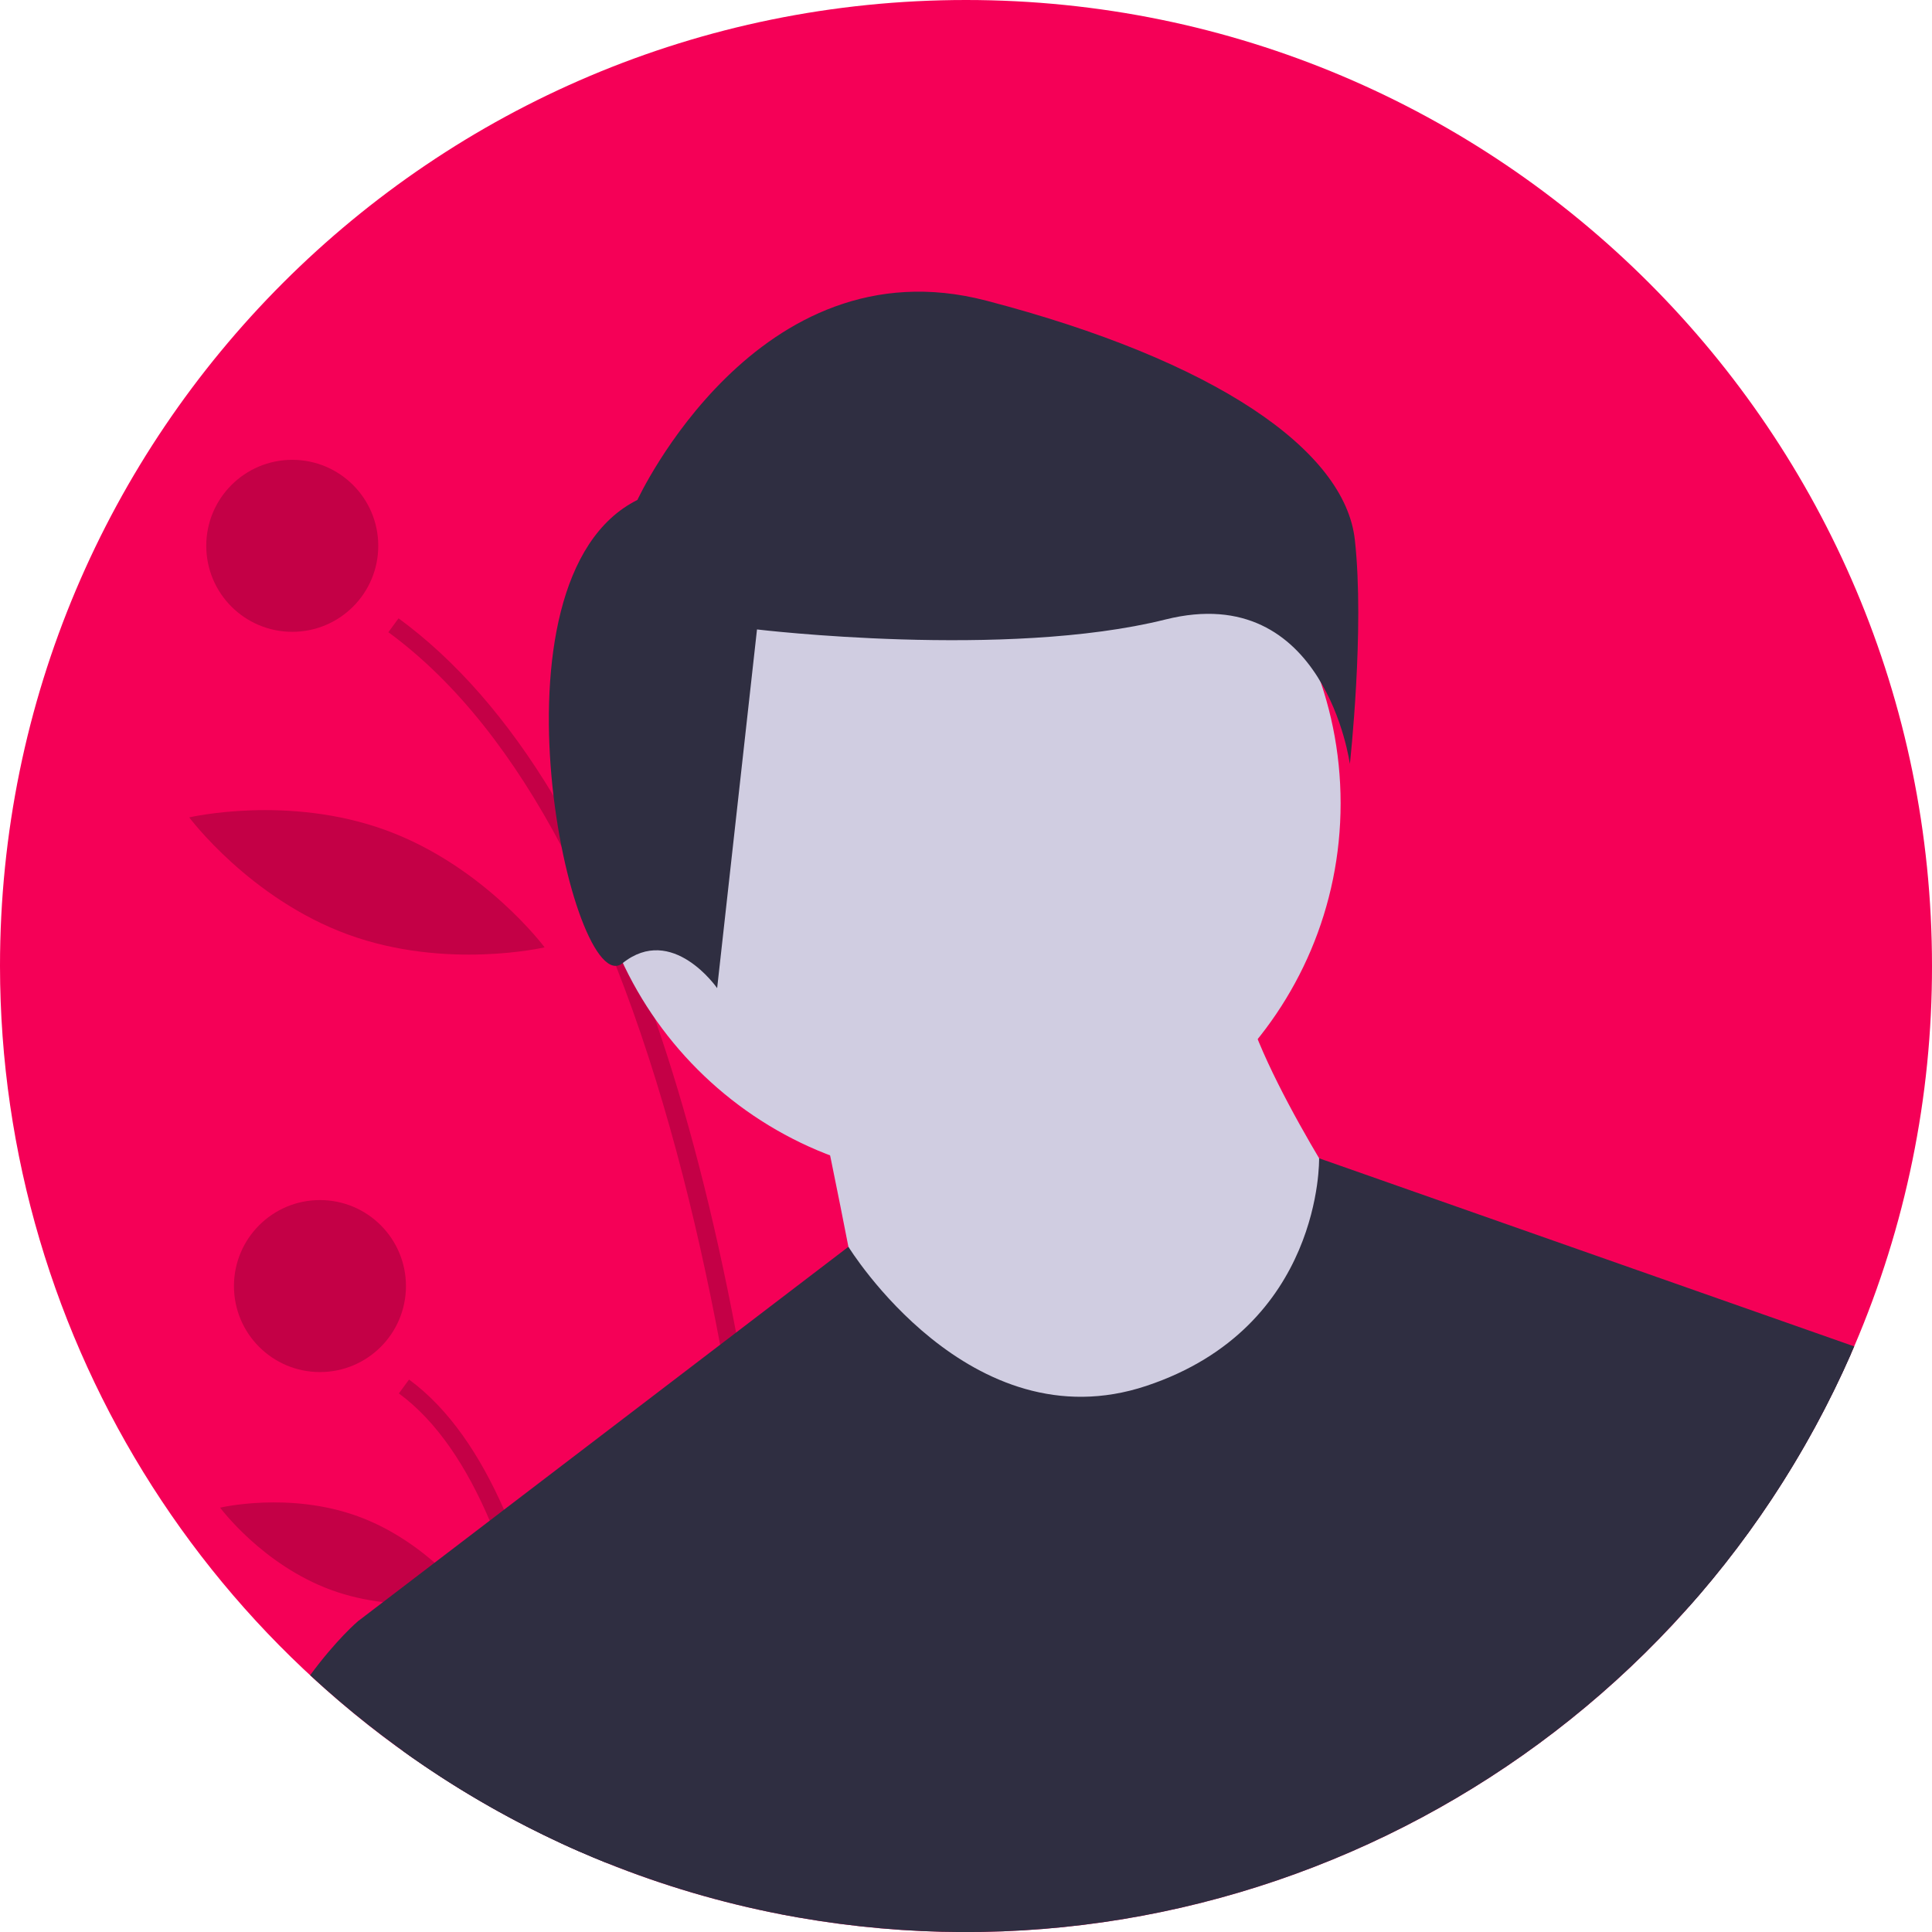
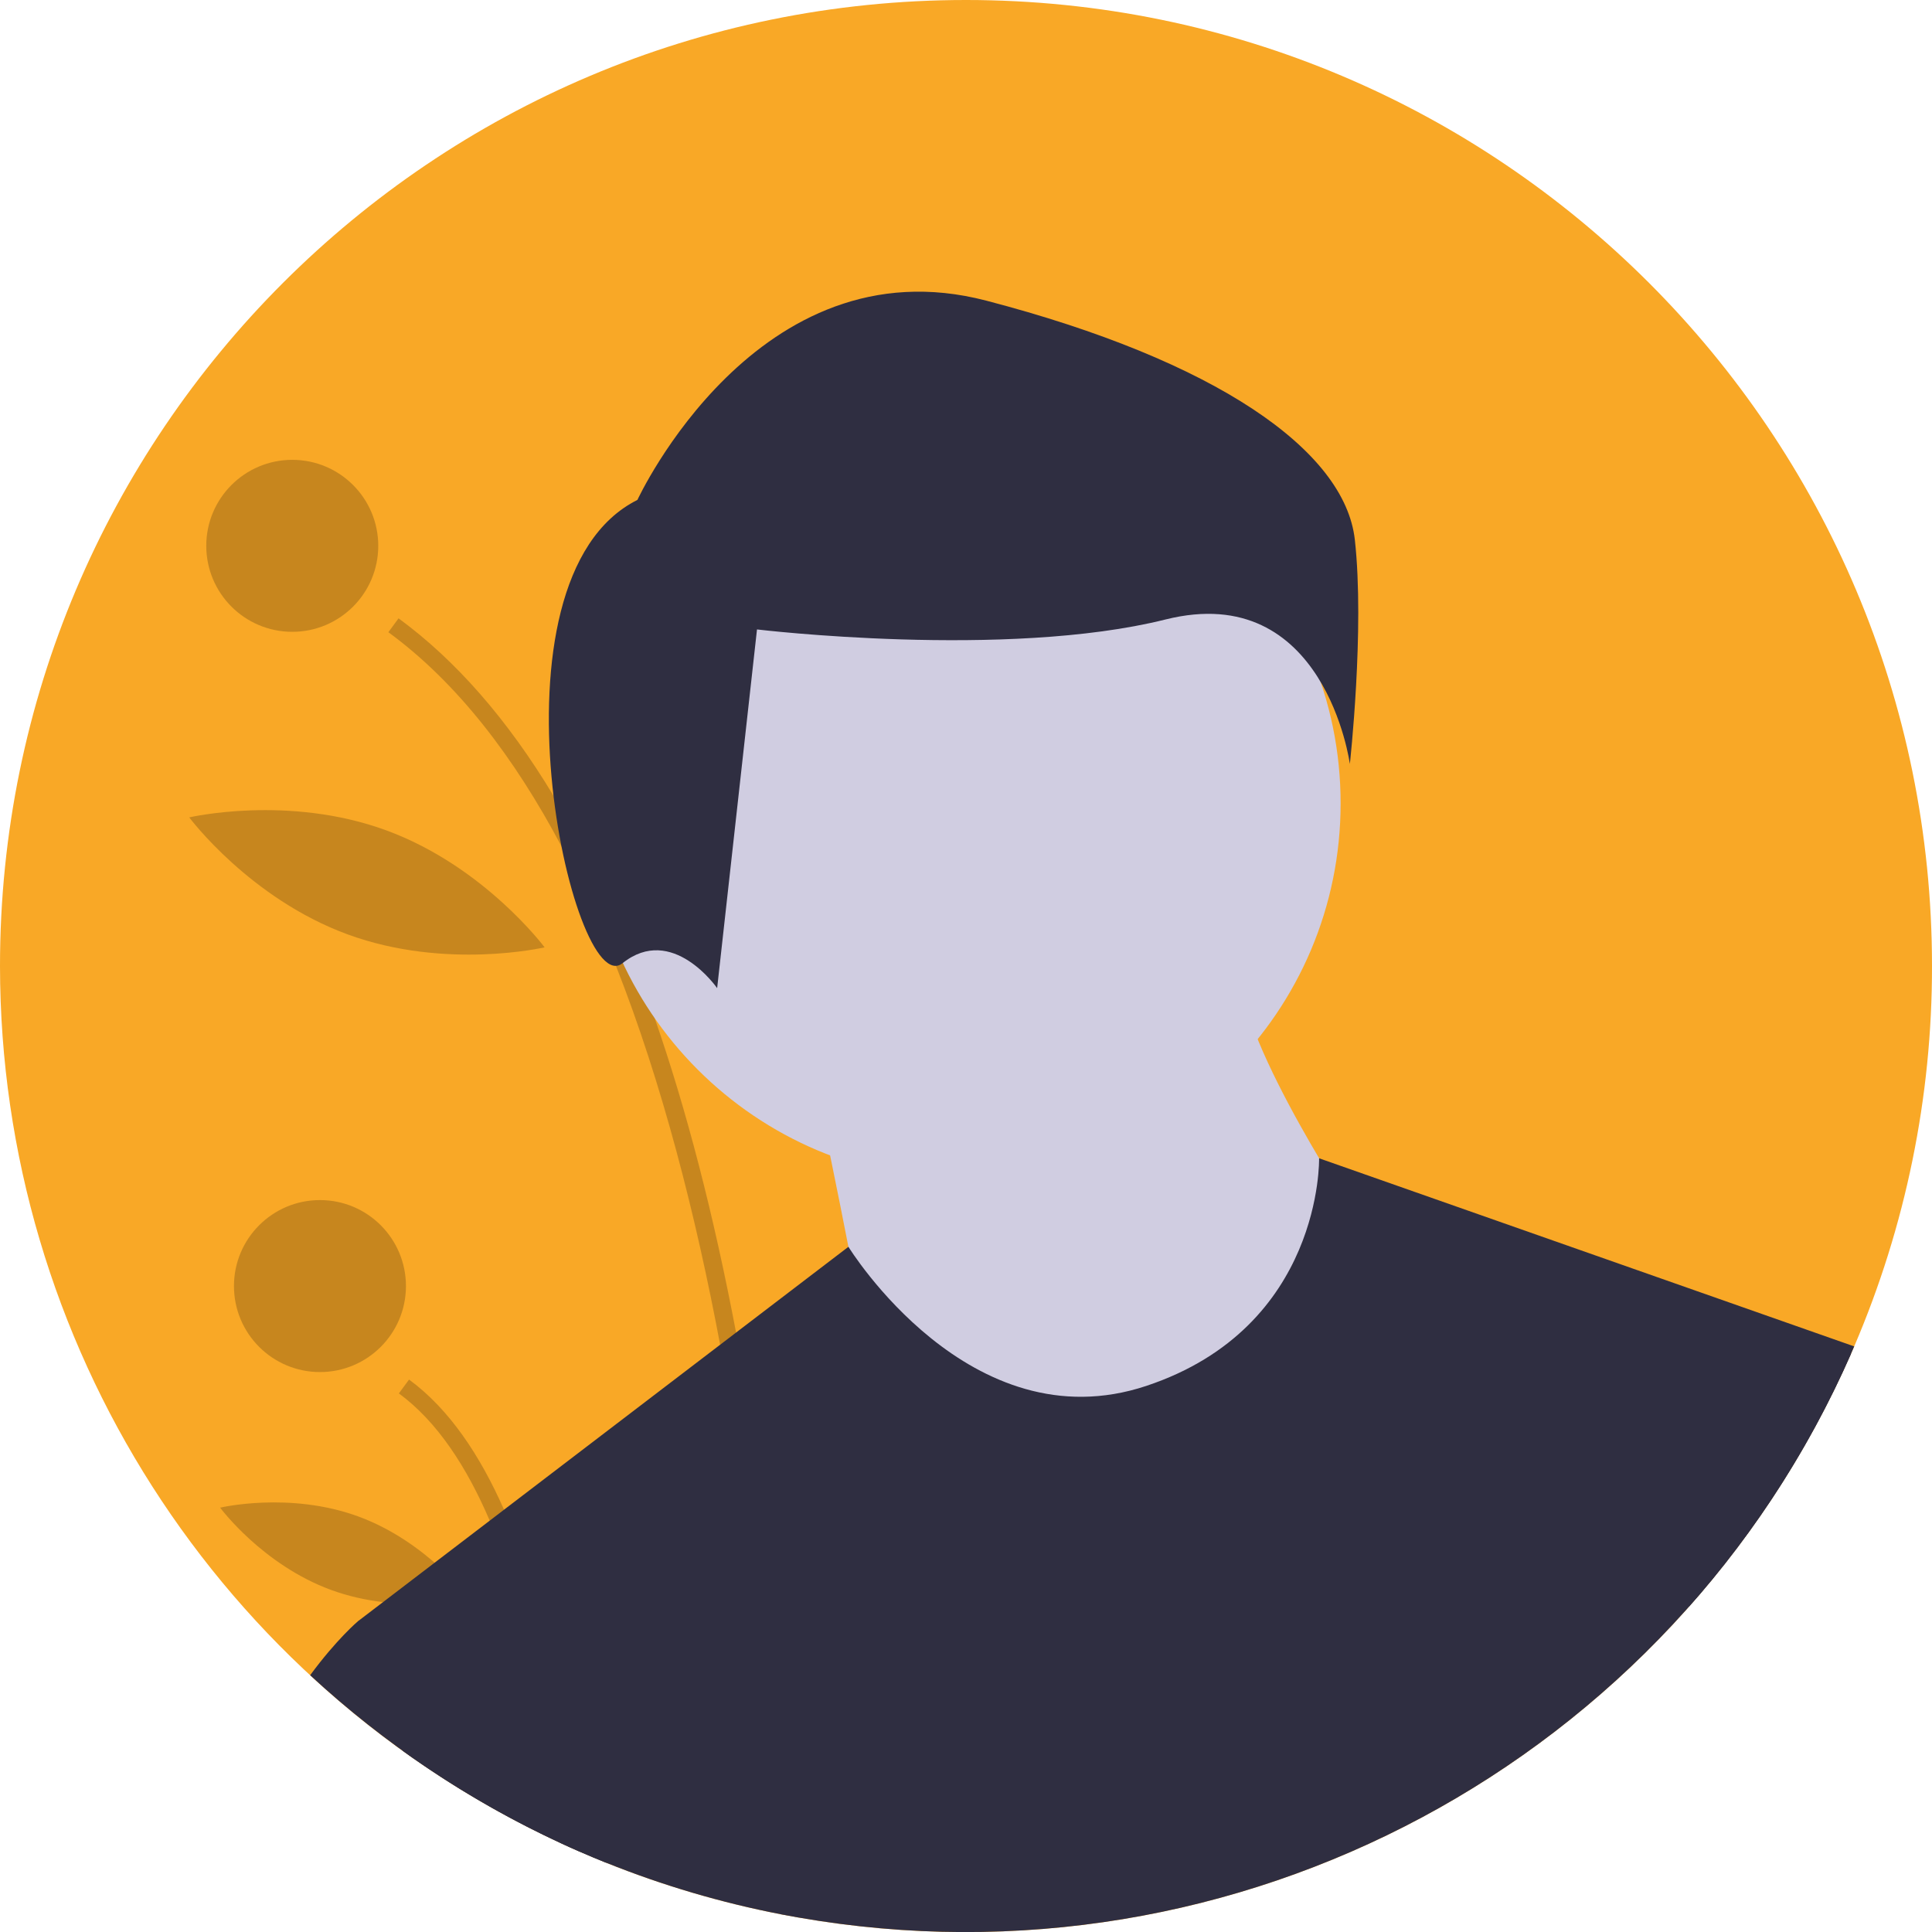
<svg xmlns="http://www.w3.org/2000/svg" id="e59edb86-a3bc-4694-8aac-31e565ca5cfc" data-name="Layer 1" width="676" height="676" viewBox="0 0 676 676">
-   <path d="M938,450a336.852,336.852,0,0,1-27.22,133.1L909.66,585.68A338.559,338.559,0,0,1,541.35,782.93q-3.045-.54-6.08-1.12a334.981,334.981,0,0,1-61.14-18.03q-4.815-1.935-9.56-4.01c-2.16-.94-4.32-1.91-6.46-2.91A338.414,338.414,0,0,1,262,450c0-186.67,151.33-338,338-338S938,263.33,938,450Z" transform="translate(-262 -112)" fill="#f50057" />
+   <path d="M938,450a336.852,336.852,0,0,1-27.22,133.1L909.66,585.68A338.559,338.559,0,0,1,541.35,782.93q-3.045-.54-6.08-1.12a334.981,334.981,0,0,1-61.14-18.03q-4.815-1.935-9.56-4.01c-2.16-.94-4.32-1.91-6.46-2.91A338.414,338.414,0,0,1,262,450c0-186.67,151.33-338,338-338S938,263.33,938,450Z" transform="translate(-262 -112)" fill="#f9a826" />
  <path d="M541.35,782.93q-3.045-.54-6.08-1.12c-1.32-38.31-5.85-116.94-21.3-199.29C505.52,537.45,493.79,491.25,477.52,449.95a412.604,412.604,0,0,0-19.07-41.84c-16.44-31.05-36.38-57.19-60.56-74.9l3.56-4.86q30.165,22.11,54.22,62.08,7.215,11.97,13.86,25.54,7.125,14.52,13.59,30.83,4.125,10.38,7.97,21.48,16.74,48.195,28.46,109.98,2.595,13.65,4.94,27.97C536.6,680.2,540.25,748.59,541.35,782.93Z" transform="translate(-262 -112)" opacity="0.2" />
  <path d="M464.57,759.77c-2.16-.94-4.32-1.91-6.46-2.91-2.09-22.7-5.93-50.86-12.95-77.59A254.557,254.557,0,0,0,433.35,644.07c-8.01-18.75-18.38-34.69-31.79-44.52l3.56-4.85c14.04,10.28,24.87,26.53,33.24,45.54,9.43,21.42,15.72,46.35,19.91,70.17C461.38,728.1,463.34,745.19,464.57,759.77Z" transform="translate(-262 -112)" opacity="0.2" />
  <circle cx="102.262" cy="190.982" r="30.089" opacity="0.2" />
  <circle cx="111.951" cy="449.991" r="30.089" opacity="0.2" />
  <path d="M483.714,353.521c-6.38,35.997,7.705,68.592,7.705,68.592s24.43-25.768,30.81-61.766-7.705-68.592-7.705-68.592S490.095,317.524,483.714,353.521Z" transform="translate(-262 -112)" opacity="0.2" />
  <path d="M383.718,438.971c34.335,12.555,68.837,4.498,68.837,4.498s-21.166-28.413-55.501-40.968-68.837-4.498-68.837-4.498S349.383,426.416,383.718,438.971Z" transform="translate(-262 -112)" opacity="0.2" />
  <path d="M377.895,668.333c24.066,8.8,48.283,3.059,48.283,3.059S411.377,651.384,387.311,642.584s-48.283-3.059-48.283-3.059S353.829,659.533,377.895,668.333Z" transform="translate(-262 -112)" opacity="0.2" />
  <circle cx="337.306" cy="281.079" r="131.77" fill="#d0cde1" />
  <path d="M547.833,493.965s16.471,78.239,16.471,86.474,78.239,45.296,78.239,45.296L712.546,613.382,737.253,539.261s-41.178-61.767-41.178-86.474Z" transform="translate(-262 -112)" fill="#d0cde1" />
  <path d="M910.78,583.1,909.66,585.68A338.559,338.559,0,0,1,541.35,782.93q-3.045-.54-6.08-1.12a334.981,334.981,0,0,1-61.14-18.03q-4.815-1.935-9.56-4.01c-2.16-.94-4.32-1.91-6.46-2.91a337.593,337.593,0,0,1-55.25-32.28l-15.62-45.31,8.78-6.7,18.06-13.79,19.27-14.71,5.01-3.83,75.61-57.72,5.58-4.26,39.3-30,.01-.01s42.5,69.25,104.27,48.66,60.42-79.63,60.42-79.63Z" transform="translate(-262 -112)" fill="#2f2e41" />
  <path d="M485.035,286.916s41.837-90.646,122.023-69.728,125.51,52.296,128.996,83.673-1.743,78.443-1.743,78.443-8.716-64.498-64.498-50.552-142.941,3.486-142.941,3.486L512.926,457.748s-15.689-22.661-33.121-8.716S429.253,314.807,485.035,286.916Z" transform="translate(-262 -112)" fill="#2f2e41" />
  <path d="M474.13,763.78q-4.815-1.935-9.56-4.01c-2.16-.94-4.32-1.91-6.46-2.91a338.835,338.835,0,0,1-87.59-58.7c9.19-12.52,16.72-18.89,16.72-18.89h61.77l9.26,31.14Z" transform="translate(-262 -112)" fill="#2f2e41" />
  <path d="M856.67,576.32l52.99,9.36A337.944,337.944,0,0,1,852.9,674.25Z" transform="translate(-262 -112)" fill="#2f2e41" />
</svg>
